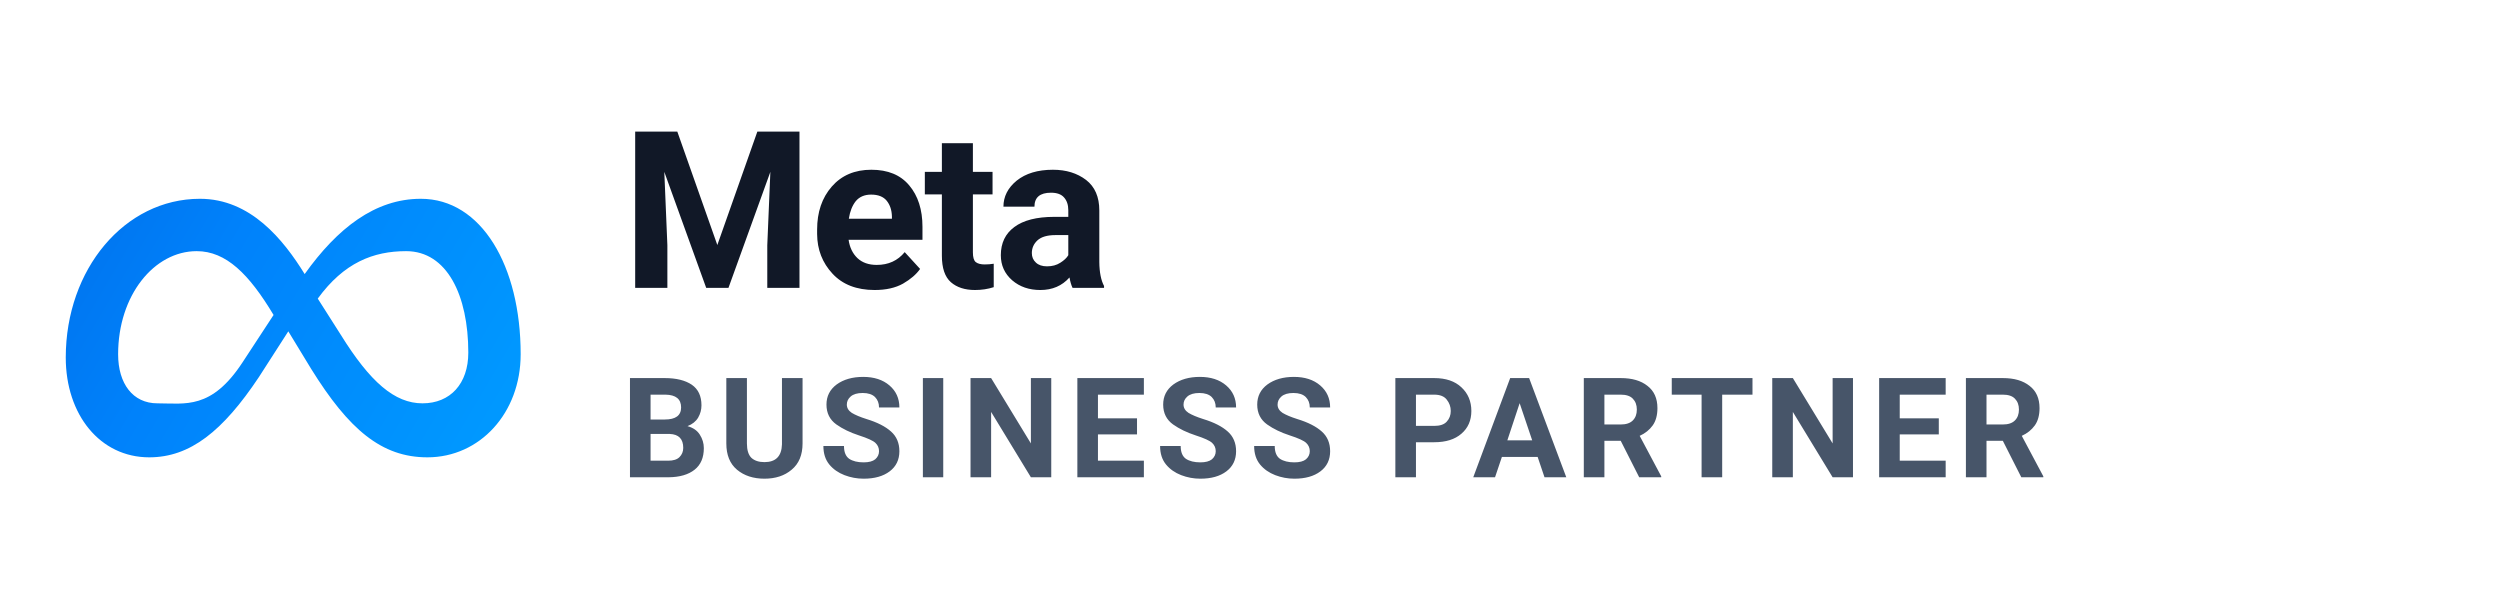
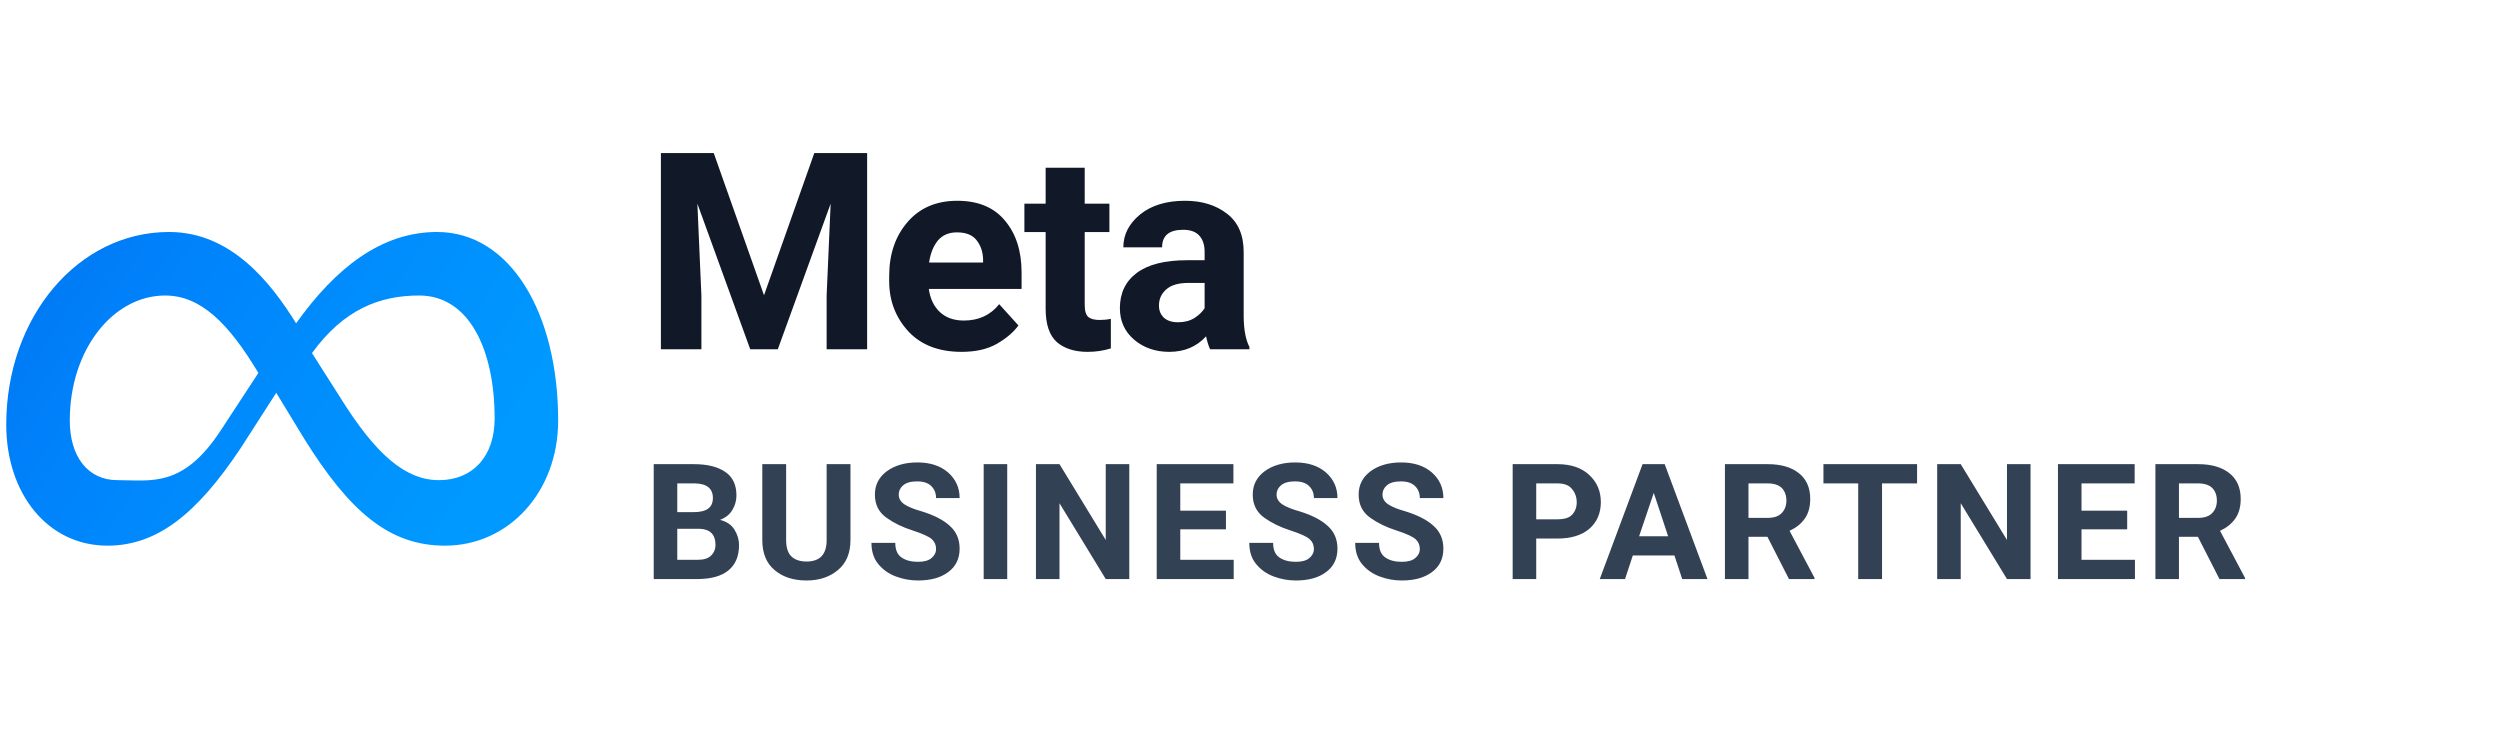
- <svg xmlns="http://www.w3.org/2000/svg" width="165" height="40" viewBox="0 0 165 40" fill="none">
+ <svg xmlns="http://www.w3.org/2000/svg" viewBox="0 0 136 40" fill="none">
  <defs>
-     <linearGradient id="metaGrad" x1="2" y1="10" x2="36" y2="30" gradientUnits="userSpaceOnUse">
+     <linearGradient id="metaGrad" x1="0" y1="10" x2="32" y2="30" gradientUnits="userSpaceOnUse">
      <stop offset="0%" stop-color="#0064E0" />
      <stop offset="50%" stop-color="#0082FB" />
      <stop offset="100%" stop-color="#0099FF" />
    </linearGradient>
  </defs>
-   <g transform="translate(-7, -2) scale(1.08)">
+   <g transform="translate(-11, -2.5) scale(1.08)">
    <path d="M32.2 14C29.4 14 27.1 15.8 25.1 18.6C23.8 16.5 21.8 14 18.7 14C14.1 14 10.5 18.3 10.5 23.7C10.5 27.2 12.6 29.8 15.6 29.8C18.1 29.8 20.1 28.2 22.3 24.9L24.1 22.1L25.5 24.4C27.8 28.1 29.8 29.8 32.6 29.8C35.8 29.8 38.3 27.1 38.3 23.5C38.3 18.1 35.9 14 32.2 14ZM16.1 26.5C14.6 26.5 13.7 25.3 13.7 23.5C13.7 19.9 15.9 17.2 18.5 17.2C20.3 17.2 21.7 18.6 23.2 21.1L21.3 24C19.4 26.9 17.8 26.5 16.1 26.5ZM32.3 26.5C30.6 26.5 29.1 25.2 27.3 22.3L25.9 20.1C27.5 17.9 29.3 17.2 31.3 17.2C33.8 17.2 35.1 19.9 35.1 23.4C35.1 25.3 34 26.5 32.3 26.5Z" fill="url(#metaGrad)" />
  </g>
-   <text x="41" y="19" font-family="-apple-system, BlinkMacSystemFont, 'Segoe UI', Roboto, sans-serif" font-size="14.5" font-weight="700" letter-spacing="-0.02em" fill="#111827">Meta</text>
-   <text x="41" y="31.5" font-family="-apple-system, BlinkMacSystemFont, 'Segoe UI', Roboto, sans-serif" font-size="9.2" font-weight="700" letter-spacing="0.06em" fill="#475569">BUSINESS PARTNER</text>
+   <text x="35" y="19" font-family="-apple-system, BlinkMacSystemFont, 'Segoe UI', Roboto, sans-serif" font-size="15" font-weight="700" letter-spacing="-0.02em" fill="#111827">Meta</text>
+   <text x="35" y="31.5" font-family="-apple-system, BlinkMacSystemFont, 'Segoe UI', Roboto, sans-serif" font-size="8.8" font-weight="700" letter-spacing="0.04em" fill="#334155">BUSINESS PARTNER</text>
</svg>
